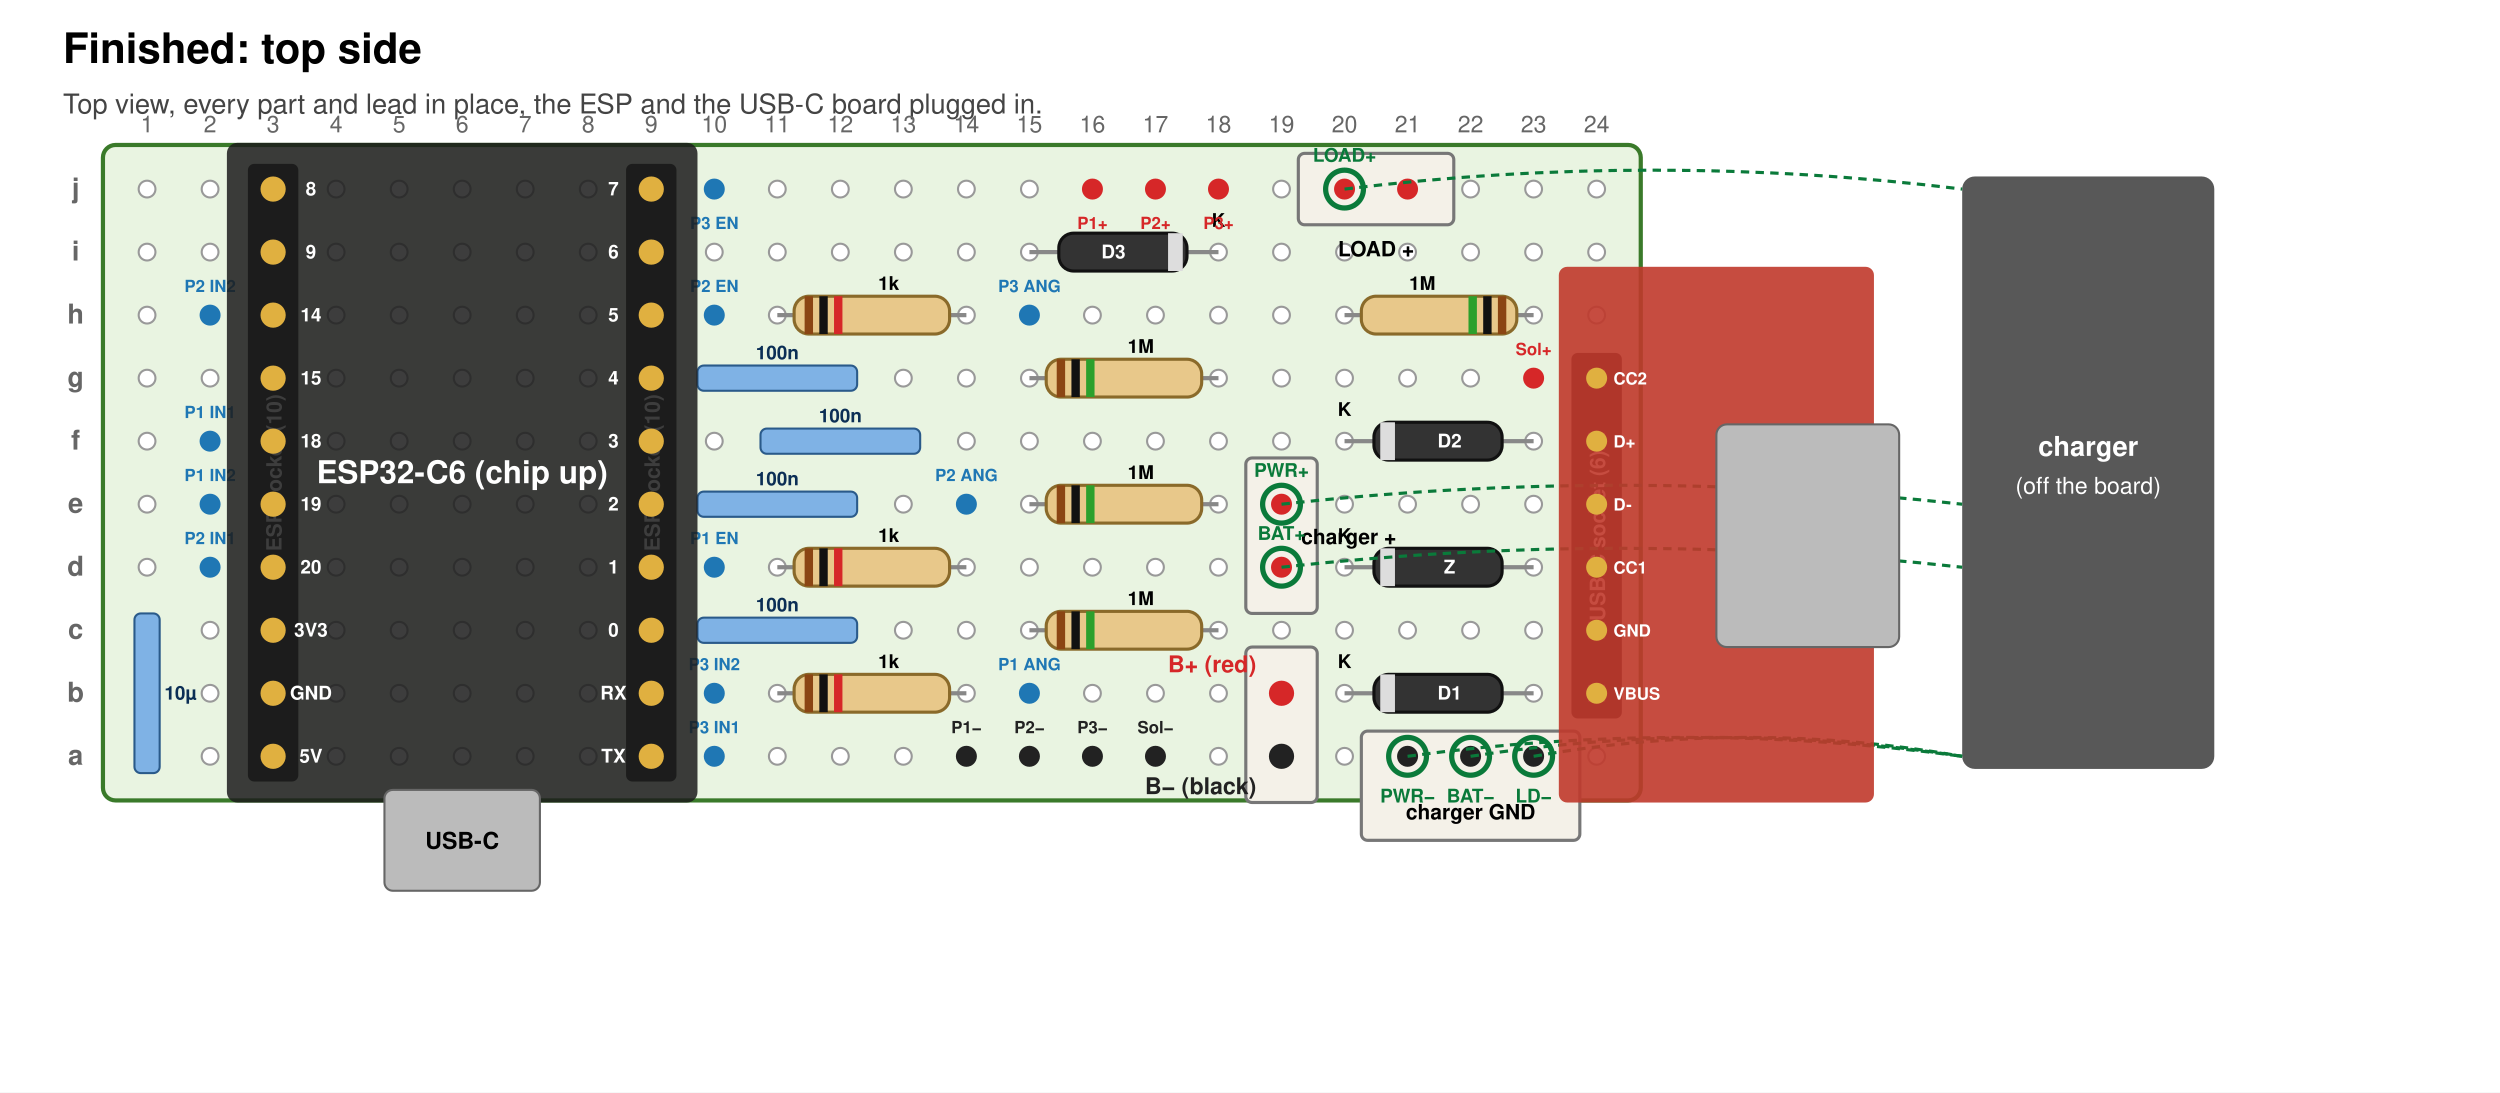
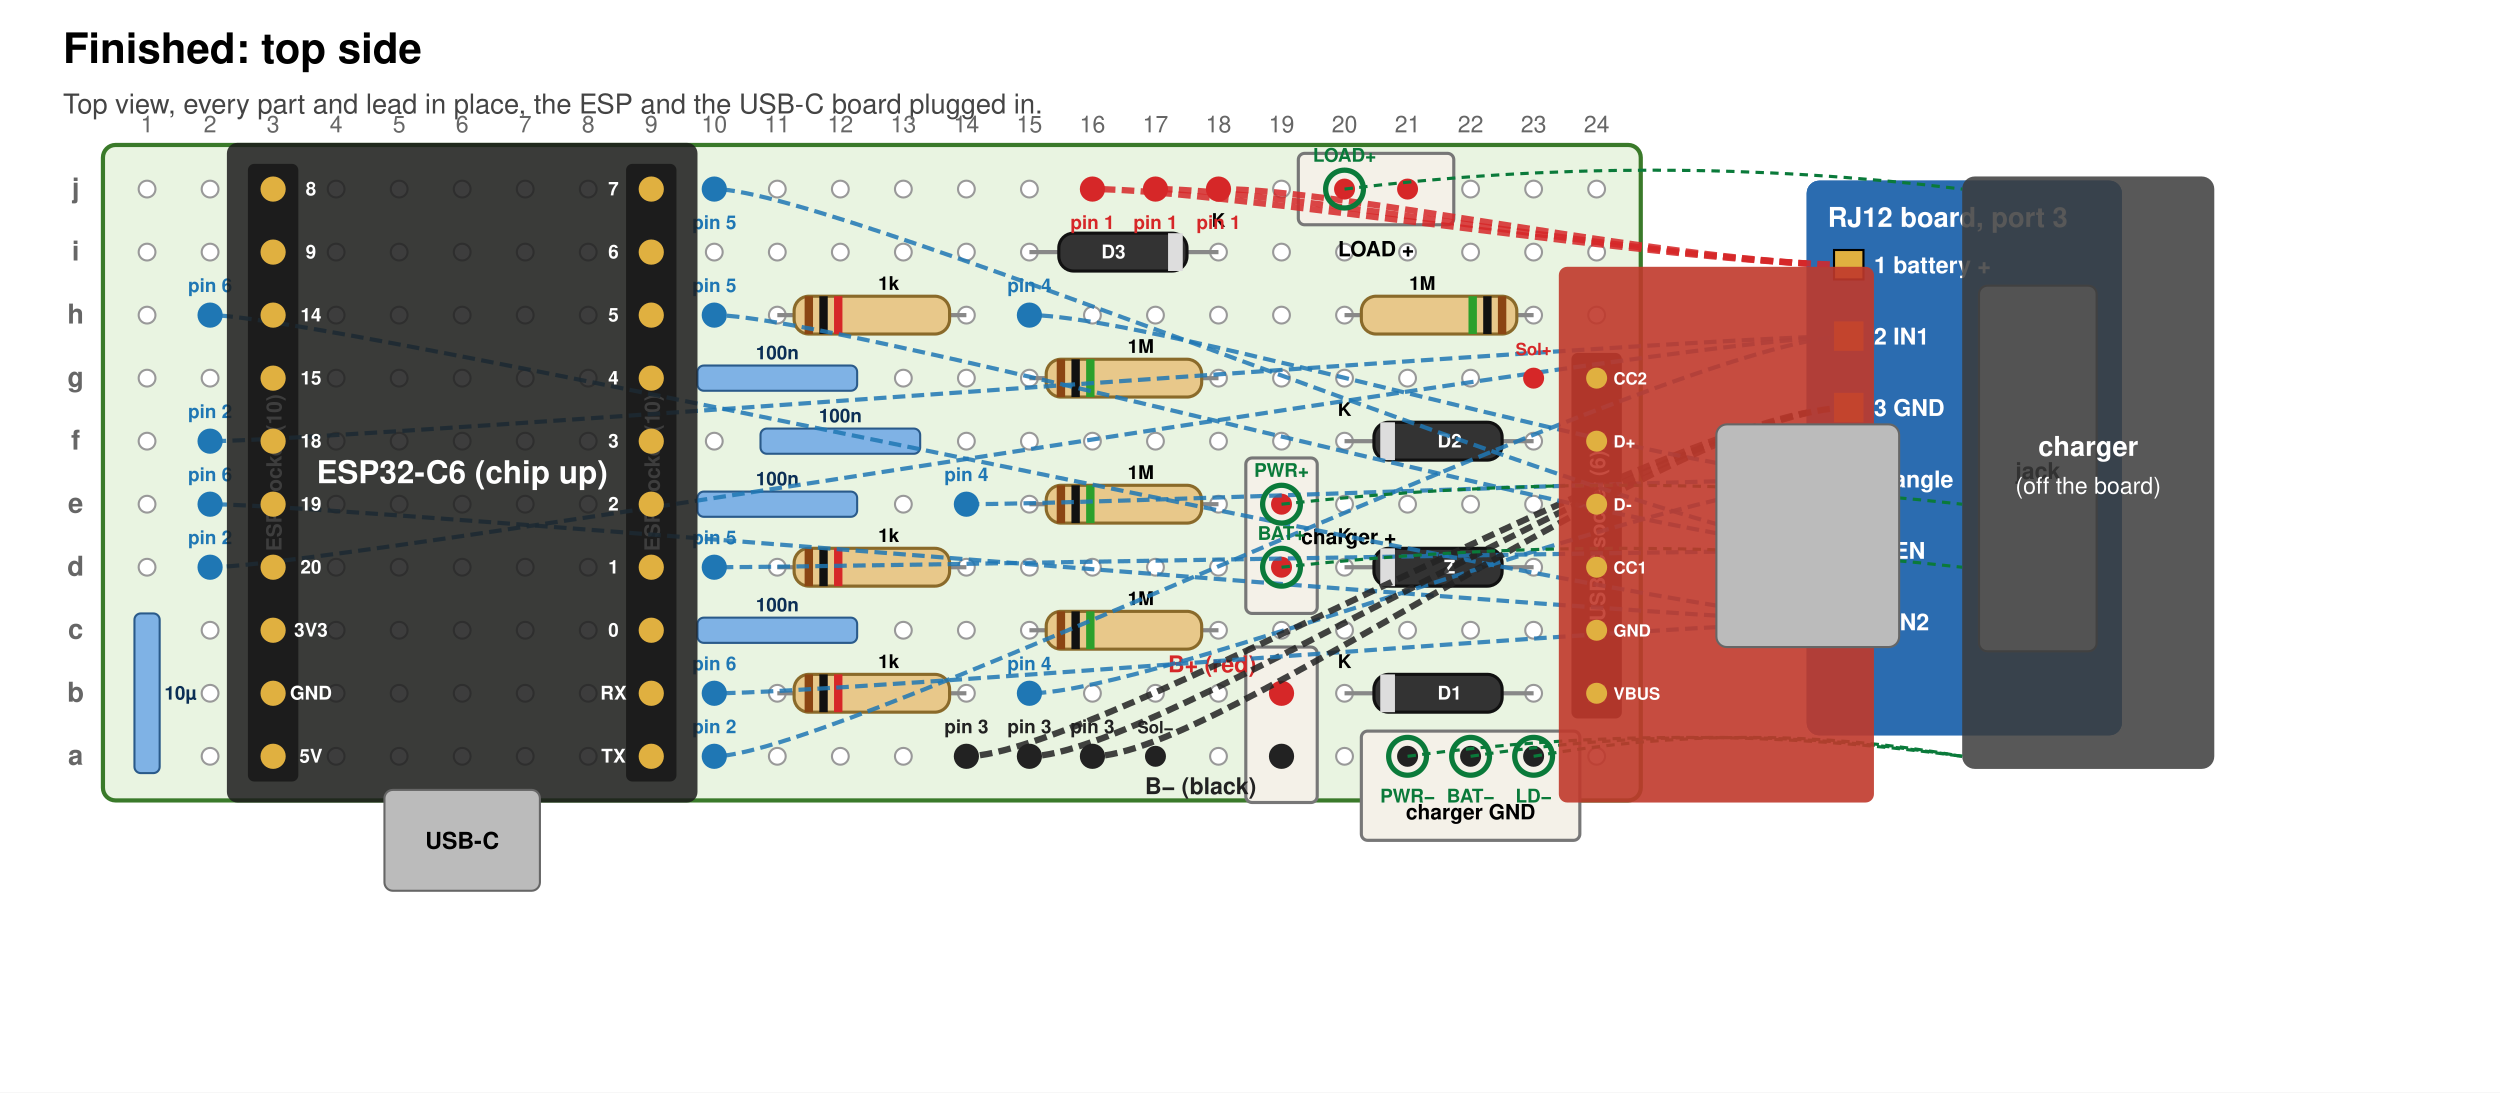
<svg xmlns="http://www.w3.org/2000/svg" width="1190" height="520" font-family="Helvetica,Arial">
  <defs>
    <filter id="mute">
      <feColorMatrix type="saturate" values="0" />
    </filter>
  </defs>
  <rect width="100%" height="100%" fill="#ffffff" />
  <text x="30" y="30" font-size="20" font-weight="bold">Finished: top side</text>
  <text x="30" y="54" font-size="13" fill="#444">Top view, every part and lead in place, the ESP and the USB-C board plugged in.</text>
  <rect x="49" y="69" width="732" height="312" rx="6" fill="#e9f4e1" stroke="#3a7a2a" stroke-width="2" />
  <text x="70" y="63" font-size="11" fill="#666" text-anchor="middle">1</text>
  <text x="100" y="63" font-size="11" fill="#666" text-anchor="middle">2</text>
  <text x="130" y="63" font-size="11" fill="#666" text-anchor="middle">3</text>
  <text x="160" y="63" font-size="11" fill="#666" text-anchor="middle">4</text>
  <text x="190" y="63" font-size="11" fill="#666" text-anchor="middle">5</text>
  <text x="220" y="63" font-size="11" fill="#666" text-anchor="middle">6</text>
  <text x="250" y="63" font-size="11" fill="#666" text-anchor="middle">7</text>
  <text x="280" y="63" font-size="11" fill="#666" text-anchor="middle">8</text>
  <text x="310" y="63" font-size="11" fill="#666" text-anchor="middle">9</text>
  <text x="340" y="63" font-size="11" fill="#666" text-anchor="middle">10</text>
  <text x="370" y="63" font-size="11" fill="#666" text-anchor="middle">11</text>
  <text x="400" y="63" font-size="11" fill="#666" text-anchor="middle">12</text>
  <text x="430" y="63" font-size="11" fill="#666" text-anchor="middle">13</text>
  <text x="460" y="63" font-size="11" fill="#666" text-anchor="middle">14</text>
  <text x="490" y="63" font-size="11" fill="#666" text-anchor="middle">15</text>
  <text x="520" y="63" font-size="11" fill="#666" text-anchor="middle">16</text>
  <text x="550" y="63" font-size="11" fill="#666" text-anchor="middle">17</text>
  <text x="580" y="63" font-size="11" fill="#666" text-anchor="middle">18</text>
  <text x="610" y="63" font-size="11" fill="#666" text-anchor="middle">19</text>
  <text x="640" y="63" font-size="11" fill="#666" text-anchor="middle">20</text>
  <text x="670" y="63" font-size="11" fill="#666" text-anchor="middle">21</text>
  <text x="700" y="63" font-size="11" fill="#666" text-anchor="middle">22</text>
  <text x="730" y="63" font-size="11" fill="#666" text-anchor="middle">23</text>
  <text x="760" y="63" font-size="11" fill="#666" text-anchor="middle">24</text>
  <text x="36" y="364" font-size="13" font-weight="bold" fill="#666" text-anchor="middle">a</text>
  <text x="36" y="334" font-size="13" font-weight="bold" fill="#666" text-anchor="middle">b</text>
  <text x="36" y="304" font-size="13" font-weight="bold" fill="#666" text-anchor="middle">c</text>
  <text x="36" y="274" font-size="13" font-weight="bold" fill="#666" text-anchor="middle">d</text>
  <text x="36" y="244" font-size="13" font-weight="bold" fill="#666" text-anchor="middle">e</text>
  <text x="36" y="214" font-size="13" font-weight="bold" fill="#666" text-anchor="middle">f</text>
  <text x="36" y="184" font-size="13" font-weight="bold" fill="#666" text-anchor="middle">g</text>
  <text x="36" y="154" font-size="13" font-weight="bold" fill="#666" text-anchor="middle">h</text>
  <text x="36" y="124" font-size="13" font-weight="bold" fill="#666" text-anchor="middle">i</text>
  <text x="36" y="94" font-size="13" font-weight="bold" fill="#666" text-anchor="middle">j</text>
  <circle cx="70" cy="360" r="4" fill="#fff" stroke="#999" />
  <circle cx="70" cy="330" r="4" fill="#fff" stroke="#999" />
  <circle cx="70" cy="300" r="4" fill="#fff" stroke="#999" />
  <circle cx="70" cy="270" r="4" fill="#fff" stroke="#999" />
  <circle cx="70" cy="240" r="4" fill="#fff" stroke="#999" />
  <circle cx="70" cy="210" r="4" fill="#fff" stroke="#999" />
  <circle cx="70" cy="180" r="4" fill="#fff" stroke="#999" />
  <circle cx="70" cy="150" r="4" fill="#fff" stroke="#999" />
  <circle cx="70" cy="120" r="4" fill="#fff" stroke="#999" />
  <circle cx="70" cy="90" r="4" fill="#fff" stroke="#999" />
  <circle cx="100" cy="360" r="4" fill="#fff" stroke="#999" />
  <circle cx="100" cy="330" r="4" fill="#fff" stroke="#999" />
  <circle cx="100" cy="300" r="4" fill="#fff" stroke="#999" />
  <circle cx="100" cy="270" r="4" fill="#fff" stroke="#999" />
  <circle cx="100" cy="240" r="4" fill="#fff" stroke="#999" />
  <circle cx="100" cy="210" r="4" fill="#fff" stroke="#999" />
  <circle cx="100" cy="180" r="4" fill="#fff" stroke="#999" />
  <circle cx="100" cy="150" r="4" fill="#fff" stroke="#999" />
  <circle cx="100" cy="120" r="4" fill="#fff" stroke="#999" />
  <circle cx="100" cy="90" r="4" fill="#fff" stroke="#999" />
  <circle cx="130" cy="360" r="4" fill="#fff" stroke="#999" />
  <circle cx="130" cy="330" r="4" fill="#fff" stroke="#999" />
  <circle cx="130" cy="300" r="4" fill="#fff" stroke="#999" />
  <circle cx="130" cy="270" r="4" fill="#fff" stroke="#999" />
  <circle cx="130" cy="240" r="4" fill="#fff" stroke="#999" />
  <circle cx="130" cy="210" r="4" fill="#fff" stroke="#999" />
  <circle cx="130" cy="180" r="4" fill="#fff" stroke="#999" />
  <circle cx="130" cy="150" r="4" fill="#fff" stroke="#999" />
  <circle cx="130" cy="120" r="4" fill="#fff" stroke="#999" />
  <circle cx="130" cy="90" r="4" fill="#fff" stroke="#999" />
  <circle cx="160" cy="360" r="4" fill="#fff" stroke="#999" />
  <circle cx="160" cy="330" r="4" fill="#fff" stroke="#999" />
  <circle cx="160" cy="300" r="4" fill="#fff" stroke="#999" />
  <circle cx="160" cy="270" r="4" fill="#fff" stroke="#999" />
  <circle cx="160" cy="240" r="4" fill="#fff" stroke="#999" />
  <circle cx="160" cy="210" r="4" fill="#fff" stroke="#999" />
  <circle cx="160" cy="180" r="4" fill="#fff" stroke="#999" />
  <circle cx="160" cy="150" r="4" fill="#fff" stroke="#999" />
  <circle cx="160" cy="120" r="4" fill="#fff" stroke="#999" />
  <circle cx="160" cy="90" r="4" fill="#fff" stroke="#999" />
  <circle cx="190" cy="360" r="4" fill="#fff" stroke="#999" />
  <circle cx="190" cy="330" r="4" fill="#fff" stroke="#999" />
  <circle cx="190" cy="300" r="4" fill="#fff" stroke="#999" />
  <circle cx="190" cy="270" r="4" fill="#fff" stroke="#999" />
  <circle cx="190" cy="240" r="4" fill="#fff" stroke="#999" />
  <circle cx="190" cy="210" r="4" fill="#fff" stroke="#999" />
  <circle cx="190" cy="180" r="4" fill="#fff" stroke="#999" />
  <circle cx="190" cy="150" r="4" fill="#fff" stroke="#999" />
  <circle cx="190" cy="120" r="4" fill="#fff" stroke="#999" />
  <circle cx="190" cy="90" r="4" fill="#fff" stroke="#999" />
  <circle cx="220" cy="360" r="4" fill="#fff" stroke="#999" />
  <circle cx="220" cy="330" r="4" fill="#fff" stroke="#999" />
  <circle cx="220" cy="300" r="4" fill="#fff" stroke="#999" />
  <circle cx="220" cy="270" r="4" fill="#fff" stroke="#999" />
  <circle cx="220" cy="240" r="4" fill="#fff" stroke="#999" />
  <circle cx="220" cy="210" r="4" fill="#fff" stroke="#999" />
  <circle cx="220" cy="180" r="4" fill="#fff" stroke="#999" />
  <circle cx="220" cy="150" r="4" fill="#fff" stroke="#999" />
  <circle cx="220" cy="120" r="4" fill="#fff" stroke="#999" />
  <circle cx="220" cy="90" r="4" fill="#fff" stroke="#999" />
  <circle cx="250" cy="360" r="4" fill="#fff" stroke="#999" />
  <circle cx="250" cy="330" r="4" fill="#fff" stroke="#999" />
  <circle cx="250" cy="300" r="4" fill="#fff" stroke="#999" />
  <circle cx="250" cy="270" r="4" fill="#fff" stroke="#999" />
  <circle cx="250" cy="240" r="4" fill="#fff" stroke="#999" />
  <circle cx="250" cy="210" r="4" fill="#fff" stroke="#999" />
  <circle cx="250" cy="180" r="4" fill="#fff" stroke="#999" />
  <circle cx="250" cy="150" r="4" fill="#fff" stroke="#999" />
  <circle cx="250" cy="120" r="4" fill="#fff" stroke="#999" />
  <circle cx="250" cy="90" r="4" fill="#fff" stroke="#999" />
  <circle cx="280" cy="360" r="4" fill="#fff" stroke="#999" />
  <circle cx="280" cy="330" r="4" fill="#fff" stroke="#999" />
  <circle cx="280" cy="300" r="4" fill="#fff" stroke="#999" />
  <circle cx="280" cy="270" r="4" fill="#fff" stroke="#999" />
  <circle cx="280" cy="240" r="4" fill="#fff" stroke="#999" />
  <circle cx="280" cy="210" r="4" fill="#fff" stroke="#999" />
  <circle cx="280" cy="180" r="4" fill="#fff" stroke="#999" />
  <circle cx="280" cy="150" r="4" fill="#fff" stroke="#999" />
  <circle cx="280" cy="120" r="4" fill="#fff" stroke="#999" />
  <circle cx="280" cy="90" r="4" fill="#fff" stroke="#999" />
  <circle cx="310" cy="360" r="4" fill="#fff" stroke="#999" />
  <circle cx="310" cy="330" r="4" fill="#fff" stroke="#999" />
  <circle cx="310" cy="300" r="4" fill="#fff" stroke="#999" />
  <circle cx="310" cy="270" r="4" fill="#fff" stroke="#999" />
  <circle cx="310" cy="240" r="4" fill="#fff" stroke="#999" />
  <circle cx="310" cy="210" r="4" fill="#fff" stroke="#999" />
  <circle cx="310" cy="180" r="4" fill="#fff" stroke="#999" />
  <circle cx="310" cy="150" r="4" fill="#fff" stroke="#999" />
  <circle cx="310" cy="120" r="4" fill="#fff" stroke="#999" />
  <circle cx="310" cy="90" r="4" fill="#fff" stroke="#999" />
  <circle cx="340" cy="360" r="4" fill="#fff" stroke="#999" />
  <circle cx="340" cy="330" r="4" fill="#fff" stroke="#999" />
  <circle cx="340" cy="300" r="4" fill="#fff" stroke="#999" />
  <circle cx="340" cy="270" r="4" fill="#fff" stroke="#999" />
  <circle cx="340" cy="240" r="4" fill="#fff" stroke="#999" />
  <circle cx="340" cy="210" r="4" fill="#fff" stroke="#999" />
  <circle cx="340" cy="180" r="4" fill="#fff" stroke="#999" />
  <circle cx="340" cy="150" r="4" fill="#fff" stroke="#999" />
  <circle cx="340" cy="120" r="4" fill="#fff" stroke="#999" />
  <circle cx="340" cy="90" r="4" fill="#fff" stroke="#999" />
  <circle cx="370" cy="360" r="4" fill="#fff" stroke="#999" />
  <circle cx="370" cy="330" r="4" fill="#fff" stroke="#999" />
  <circle cx="370" cy="300" r="4" fill="#fff" stroke="#999" />
  <circle cx="370" cy="270" r="4" fill="#fff" stroke="#999" />
  <circle cx="370" cy="240" r="4" fill="#fff" stroke="#999" />
  <circle cx="370" cy="210" r="4" fill="#fff" stroke="#999" />
  <circle cx="370" cy="180" r="4" fill="#fff" stroke="#999" />
  <circle cx="370" cy="150" r="4" fill="#fff" stroke="#999" />
  <circle cx="370" cy="120" r="4" fill="#fff" stroke="#999" />
  <circle cx="370" cy="90" r="4" fill="#fff" stroke="#999" />
  <circle cx="400" cy="360" r="4" fill="#fff" stroke="#999" />
  <circle cx="400" cy="330" r="4" fill="#fff" stroke="#999" />
  <circle cx="400" cy="300" r="4" fill="#fff" stroke="#999" />
  <circle cx="400" cy="270" r="4" fill="#fff" stroke="#999" />
  <circle cx="400" cy="240" r="4" fill="#fff" stroke="#999" />
  <circle cx="400" cy="210" r="4" fill="#fff" stroke="#999" />
  <circle cx="400" cy="180" r="4" fill="#fff" stroke="#999" />
  <circle cx="400" cy="150" r="4" fill="#fff" stroke="#999" />
  <circle cx="400" cy="120" r="4" fill="#fff" stroke="#999" />
  <circle cx="400" cy="90" r="4" fill="#fff" stroke="#999" />
  <circle cx="430" cy="360" r="4" fill="#fff" stroke="#999" />
  <circle cx="430" cy="330" r="4" fill="#fff" stroke="#999" />
  <circle cx="430" cy="300" r="4" fill="#fff" stroke="#999" />
  <circle cx="430" cy="270" r="4" fill="#fff" stroke="#999" />
  <circle cx="430" cy="240" r="4" fill="#fff" stroke="#999" />
  <circle cx="430" cy="210" r="4" fill="#fff" stroke="#999" />
  <circle cx="430" cy="180" r="4" fill="#fff" stroke="#999" />
  <circle cx="430" cy="150" r="4" fill="#fff" stroke="#999" />
  <circle cx="430" cy="120" r="4" fill="#fff" stroke="#999" />
  <circle cx="430" cy="90" r="4" fill="#fff" stroke="#999" />
  <circle cx="460" cy="360" r="4" fill="#fff" stroke="#999" />
  <circle cx="460" cy="330" r="4" fill="#fff" stroke="#999" />
  <circle cx="460" cy="300" r="4" fill="#fff" stroke="#999" />
  <circle cx="460" cy="270" r="4" fill="#fff" stroke="#999" />
  <circle cx="460" cy="240" r="4" fill="#fff" stroke="#999" />
  <circle cx="460" cy="210" r="4" fill="#fff" stroke="#999" />
  <circle cx="460" cy="180" r="4" fill="#fff" stroke="#999" />
  <circle cx="460" cy="150" r="4" fill="#fff" stroke="#999" />
  <circle cx="460" cy="120" r="4" fill="#fff" stroke="#999" />
  <circle cx="460" cy="90" r="4" fill="#fff" stroke="#999" />
  <circle cx="490" cy="360" r="4" fill="#fff" stroke="#999" />
  <circle cx="490" cy="330" r="4" fill="#fff" stroke="#999" />
  <circle cx="490" cy="300" r="4" fill="#fff" stroke="#999" />
  <circle cx="490" cy="270" r="4" fill="#fff" stroke="#999" />
  <circle cx="490" cy="240" r="4" fill="#fff" stroke="#999" />
  <circle cx="490" cy="210" r="4" fill="#fff" stroke="#999" />
  <circle cx="490" cy="180" r="4" fill="#fff" stroke="#999" />
  <circle cx="490" cy="150" r="4" fill="#fff" stroke="#999" />
  <circle cx="490" cy="120" r="4" fill="#fff" stroke="#999" />
  <circle cx="490" cy="90" r="4" fill="#fff" stroke="#999" />
  <circle cx="520" cy="360" r="4" fill="#fff" stroke="#999" />
  <circle cx="520" cy="330" r="4" fill="#fff" stroke="#999" />
  <circle cx="520" cy="300" r="4" fill="#fff" stroke="#999" />
  <circle cx="520" cy="270" r="4" fill="#fff" stroke="#999" />
  <circle cx="520" cy="240" r="4" fill="#fff" stroke="#999" />
  <circle cx="520" cy="210" r="4" fill="#fff" stroke="#999" />
  <circle cx="520" cy="180" r="4" fill="#fff" stroke="#999" />
  <circle cx="520" cy="150" r="4" fill="#fff" stroke="#999" />
  <circle cx="520" cy="120" r="4" fill="#fff" stroke="#999" />
  <circle cx="520" cy="90" r="4" fill="#fff" stroke="#999" />
  <circle cx="550" cy="360" r="4" fill="#fff" stroke="#999" />
  <circle cx="550" cy="330" r="4" fill="#fff" stroke="#999" />
  <circle cx="550" cy="300" r="4" fill="#fff" stroke="#999" />
  <circle cx="550" cy="270" r="4" fill="#fff" stroke="#999" />
  <circle cx="550" cy="240" r="4" fill="#fff" stroke="#999" />
  <circle cx="550" cy="210" r="4" fill="#fff" stroke="#999" />
  <circle cx="550" cy="180" r="4" fill="#fff" stroke="#999" />
  <circle cx="550" cy="150" r="4" fill="#fff" stroke="#999" />
  <circle cx="550" cy="120" r="4" fill="#fff" stroke="#999" />
  <circle cx="550" cy="90" r="4" fill="#fff" stroke="#999" />
  <circle cx="580" cy="360" r="4" fill="#fff" stroke="#999" />
  <circle cx="580" cy="330" r="4" fill="#fff" stroke="#999" />
  <circle cx="580" cy="300" r="4" fill="#fff" stroke="#999" />
  <circle cx="580" cy="270" r="4" fill="#fff" stroke="#999" />
  <circle cx="580" cy="240" r="4" fill="#fff" stroke="#999" />
  <circle cx="580" cy="210" r="4" fill="#fff" stroke="#999" />
  <circle cx="580" cy="180" r="4" fill="#fff" stroke="#999" />
  <circle cx="580" cy="150" r="4" fill="#fff" stroke="#999" />
  <circle cx="580" cy="120" r="4" fill="#fff" stroke="#999" />
  <circle cx="580" cy="90" r="4" fill="#fff" stroke="#999" />
  <circle cx="610" cy="360" r="4" fill="#fff" stroke="#999" />
  <circle cx="610" cy="330" r="4" fill="#fff" stroke="#999" />
  <circle cx="610" cy="300" r="4" fill="#fff" stroke="#999" />
  <circle cx="610" cy="270" r="4" fill="#fff" stroke="#999" />
  <circle cx="610" cy="240" r="4" fill="#fff" stroke="#999" />
  <circle cx="610" cy="210" r="4" fill="#fff" stroke="#999" />
  <circle cx="610" cy="180" r="4" fill="#fff" stroke="#999" />
  <circle cx="610" cy="150" r="4" fill="#fff" stroke="#999" />
  <circle cx="610" cy="120" r="4" fill="#fff" stroke="#999" />
  <circle cx="610" cy="90" r="4" fill="#fff" stroke="#999" />
  <circle cx="640" cy="360" r="4" fill="#fff" stroke="#999" />
  <circle cx="640" cy="330" r="4" fill="#fff" stroke="#999" />
  <circle cx="640" cy="300" r="4" fill="#fff" stroke="#999" />
  <circle cx="640" cy="270" r="4" fill="#fff" stroke="#999" />
  <circle cx="640" cy="240" r="4" fill="#fff" stroke="#999" />
  <circle cx="640" cy="210" r="4" fill="#fff" stroke="#999" />
  <circle cx="640" cy="180" r="4" fill="#fff" stroke="#999" />
  <circle cx="640" cy="150" r="4" fill="#fff" stroke="#999" />
  <circle cx="640" cy="120" r="4" fill="#fff" stroke="#999" />
  <circle cx="640" cy="90" r="4" fill="#fff" stroke="#999" />
  <circle cx="670" cy="360" r="4" fill="#fff" stroke="#999" />
  <circle cx="670" cy="330" r="4" fill="#fff" stroke="#999" />
  <circle cx="670" cy="300" r="4" fill="#fff" stroke="#999" />
  <circle cx="670" cy="270" r="4" fill="#fff" stroke="#999" />
  <circle cx="670" cy="240" r="4" fill="#fff" stroke="#999" />
  <circle cx="670" cy="210" r="4" fill="#fff" stroke="#999" />
  <circle cx="670" cy="180" r="4" fill="#fff" stroke="#999" />
  <circle cx="670" cy="150" r="4" fill="#fff" stroke="#999" />
  <circle cx="670" cy="120" r="4" fill="#fff" stroke="#999" />
  <circle cx="670" cy="90" r="4" fill="#fff" stroke="#999" />
  <circle cx="700" cy="360" r="4" fill="#fff" stroke="#999" />
  <circle cx="700" cy="330" r="4" fill="#fff" stroke="#999" />
  <circle cx="700" cy="300" r="4" fill="#fff" stroke="#999" />
  <circle cx="700" cy="270" r="4" fill="#fff" stroke="#999" />
  <circle cx="700" cy="240" r="4" fill="#fff" stroke="#999" />
  <circle cx="700" cy="210" r="4" fill="#fff" stroke="#999" />
  <circle cx="700" cy="180" r="4" fill="#fff" stroke="#999" />
  <circle cx="700" cy="150" r="4" fill="#fff" stroke="#999" />
  <circle cx="700" cy="120" r="4" fill="#fff" stroke="#999" />
  <circle cx="700" cy="90" r="4" fill="#fff" stroke="#999" />
  <circle cx="730" cy="360" r="4" fill="#fff" stroke="#999" />
  <circle cx="730" cy="330" r="4" fill="#fff" stroke="#999" />
  <circle cx="730" cy="300" r="4" fill="#fff" stroke="#999" />
  <circle cx="730" cy="270" r="4" fill="#fff" stroke="#999" />
  <circle cx="730" cy="240" r="4" fill="#fff" stroke="#999" />
  <circle cx="730" cy="210" r="4" fill="#fff" stroke="#999" />
  <circle cx="730" cy="180" r="4" fill="#fff" stroke="#999" />
  <circle cx="730" cy="150" r="4" fill="#fff" stroke="#999" />
  <circle cx="730" cy="120" r="4" fill="#fff" stroke="#999" />
  <circle cx="730" cy="90" r="4" fill="#fff" stroke="#999" />
  <circle cx="760" cy="360" r="4" fill="#fff" stroke="#999" />
  <circle cx="760" cy="330" r="4" fill="#fff" stroke="#999" />
  <circle cx="760" cy="300" r="4" fill="#fff" stroke="#999" />
  <circle cx="760" cy="270" r="4" fill="#fff" stroke="#999" />
  <circle cx="760" cy="240" r="4" fill="#fff" stroke="#999" />
  <circle cx="760" cy="210" r="4" fill="#fff" stroke="#999" />
  <circle cx="760" cy="180" r="4" fill="#fff" stroke="#999" />
  <circle cx="760" cy="150" r="4" fill="#fff" stroke="#999" />
  <circle cx="760" cy="120" r="4" fill="#fff" stroke="#999" />
  <circle cx="760" cy="90" r="4" fill="#fff" stroke="#999" />
  <line x1="730" y1="150" x2="640" y2="150" stroke="#888" stroke-width="2" />
  <rect x="648" y="141" width="74" height="18" rx="7" fill="#e8c88a" stroke="#8a6a2a" stroke-width="1.5" />
  <rect x="713" y="141" width="4" height="18" fill="#8b4513" />
  <rect x="706" y="141" width="4" height="18" fill="#111" />
  <rect x="699" y="141" width="4" height="18" fill="#2ca02c" />
  <text x="677" y="138" font-size="9" text-anchor="middle" font-weight="bold">1M</text>
  <line x1="490" y1="180" x2="580" y2="180" stroke="#888" stroke-width="2" />
  <rect x="498" y="171" width="74" height="18" rx="7" fill="#e8c88a" stroke="#8a6a2a" stroke-width="1.5" />
  <rect x="503" y="171" width="4" height="18" fill="#8b4513" />
  <rect x="510" y="171" width="4" height="18" fill="#111" />
  <rect x="517" y="171" width="4" height="18" fill="#2ca02c" />
  <text x="543" y="168" font-size="9" text-anchor="middle" font-weight="bold">1M</text>
  <line x1="490" y1="240" x2="580" y2="240" stroke="#888" stroke-width="2" />
  <rect x="498" y="231" width="74" height="18" rx="7" fill="#e8c88a" stroke="#8a6a2a" stroke-width="1.5" />
  <rect x="503" y="231" width="4" height="18" fill="#8b4513" />
  <rect x="510" y="231" width="4" height="18" fill="#111" />
  <rect x="517" y="231" width="4" height="18" fill="#2ca02c" />
  <text x="543" y="228" font-size="9" text-anchor="middle" font-weight="bold">1M</text>
  <line x1="490" y1="300" x2="580" y2="300" stroke="#888" stroke-width="2" />
  <rect x="498" y="291" width="74" height="18" rx="7" fill="#e8c88a" stroke="#8a6a2a" stroke-width="1.5" />
  <rect x="503" y="291" width="4" height="18" fill="#8b4513" />
  <rect x="510" y="291" width="4" height="18" fill="#111" />
  <rect x="517" y="291" width="4" height="18" fill="#2ca02c" />
  <text x="543" y="288" font-size="9" text-anchor="middle" font-weight="bold">1M</text>
  <line x1="370" y1="330" x2="460" y2="330" stroke="#888" stroke-width="2" />
  <rect x="378" y="321" width="74" height="18" rx="7" fill="#e8c88a" stroke="#8a6a2a" stroke-width="1.5" />
  <rect x="383" y="321" width="4" height="18" fill="#8b4513" />
  <rect x="390" y="321" width="4" height="18" fill="#111" />
  <rect x="397" y="321" width="4" height="18" fill="#d62728" />
  <text x="423" y="318" font-size="9" text-anchor="middle" font-weight="bold">1k</text>
  <line x1="370" y1="270" x2="460" y2="270" stroke="#888" stroke-width="2" />
  <rect x="378" y="261" width="74" height="18" rx="7" fill="#e8c88a" stroke="#8a6a2a" stroke-width="1.5" />
  <rect x="383" y="261" width="4" height="18" fill="#8b4513" />
  <rect x="390" y="261" width="4" height="18" fill="#111" />
  <rect x="397" y="261" width="4" height="18" fill="#d62728" />
  <text x="423" y="258" font-size="9" text-anchor="middle" font-weight="bold">1k</text>
  <line x1="370" y1="150" x2="460" y2="150" stroke="#888" stroke-width="2" />
  <rect x="378" y="141" width="74" height="18" rx="7" fill="#e8c88a" stroke="#8a6a2a" stroke-width="1.5" />
  <rect x="383" y="141" width="4" height="18" fill="#8b4513" />
  <rect x="390" y="141" width="4" height="18" fill="#111" />
  <rect x="397" y="141" width="4" height="18" fill="#d62728" />
  <text x="423" y="138" font-size="9" text-anchor="middle" font-weight="bold">1k</text>
  <line x1="490" y1="120" x2="580" y2="120" stroke="#888" stroke-width="2" />
  <rect x="504" y="111" width="61" height="18" rx="7" fill="#333" stroke="#111" stroke-width="1.5" />
  <rect x="556" y="111" width="7" height="18" fill="#ddd" />
  <text x="530" y="123" font-size="9" fill="#fff" text-anchor="middle" font-weight="bold">D3</text>
  <text x="580" y="108" font-size="9" fill="#000" text-anchor="middle" font-weight="bold">K</text>
  <line x1="730" y1="330" x2="640" y2="330" stroke="#888" stroke-width="2" />
  <rect x="654" y="321" width="61" height="18" rx="7" fill="#333" stroke="#111" stroke-width="1.5" />
  <rect x="657" y="321" width="7" height="18" fill="#ddd" />
  <text x="690" y="333" font-size="9" fill="#fff" text-anchor="middle" font-weight="bold">D1</text>
  <text x="640" y="318" font-size="9" fill="#000" text-anchor="middle" font-weight="bold">K</text>
  <line x1="730" y1="210" x2="640" y2="210" stroke="#888" stroke-width="2" />
  <rect x="654" y="201" width="61" height="18" rx="7" fill="#333" stroke="#111" stroke-width="1.5" />
  <rect x="657" y="201" width="7" height="18" fill="#ddd" />
  <text x="690" y="213" font-size="9" fill="#fff" text-anchor="middle" font-weight="bold">D2</text>
  <text x="640" y="198" font-size="9" fill="#000" text-anchor="middle" font-weight="bold">K</text>
  <line x1="730" y1="270" x2="640" y2="270" stroke="#888" stroke-width="2" />
  <rect x="654" y="261" width="61" height="18" rx="7" fill="#333" stroke="#111" stroke-width="1.5" />
  <rect x="657" y="261" width="7" height="18" fill="#ddd" />
  <text x="690" y="273" font-size="9" fill="#fff" text-anchor="middle" font-weight="bold">Z</text>
  <text x="640" y="258" font-size="9" fill="#000" text-anchor="middle" font-weight="bold">K</text>
  <rect x="64" y="292" width="12" height="76" rx="3" fill="#7fb2e5" stroke="#2a5a8a" />
  <text x="86" y="333" font-size="9" text-anchor="middle" fill="#0b2e55" font-weight="bold">10µ</text>
  <rect x="362" y="204" width="76" height="12" rx="3" fill="#7fb2e5" stroke="#2a5a8a" />
  <text x="400" y="201" font-size="9" text-anchor="middle" fill="#0b2e55" font-weight="bold">100n</text>
  <rect x="332" y="294" width="76" height="12" rx="3" fill="#7fb2e5" stroke="#2a5a8a" />
  <text x="370" y="291" font-size="9" text-anchor="middle" fill="#0b2e55" font-weight="bold">100n</text>
  <rect x="332" y="234" width="76" height="12" rx="3" fill="#7fb2e5" stroke="#2a5a8a" />
  <text x="370" y="231" font-size="9" text-anchor="middle" fill="#0b2e55" font-weight="bold">100n</text>
  <rect x="332" y="174" width="76" height="12" rx="3" fill="#7fb2e5" stroke="#2a5a8a" />
  <text x="370" y="171" font-size="9" text-anchor="middle" fill="#0b2e55" font-weight="bold">100n</text>
  <rect x="118" y="78" width="24" height="294" rx="3" fill="#222" />
  <rect x="126" y="356" width="8" height="8" fill="#888" />
  <rect x="126" y="326" width="8" height="8" fill="#888" />
  <rect x="126" y="296" width="8" height="8" fill="#888" />
  <rect x="126" y="266" width="8" height="8" fill="#888" />
  <rect x="126" y="236" width="8" height="8" fill="#888" />
  <rect x="126" y="206" width="8" height="8" fill="#888" />
  <rect x="126" y="176" width="8" height="8" fill="#888" />
  <rect x="126" y="146" width="8" height="8" fill="#888" />
  <rect x="126" y="116" width="8" height="8" fill="#888" />
  <rect x="126" y="86" width="8" height="8" fill="#888" />
  <text x="130" y="229" font-size="10" fill="#fff" text-anchor="middle" font-weight="bold" transform="rotate(-90 130 225)">ESP socket (10)</text>
  <rect x="298" y="78" width="24" height="294" rx="3" fill="#222" />
  <rect x="306" y="356" width="8" height="8" fill="#888" />
  <rect x="306" y="326" width="8" height="8" fill="#888" />
  <rect x="306" y="296" width="8" height="8" fill="#888" />
  <rect x="306" y="266" width="8" height="8" fill="#888" />
  <rect x="306" y="236" width="8" height="8" fill="#888" />
  <rect x="306" y="206" width="8" height="8" fill="#888" />
  <rect x="306" y="176" width="8" height="8" fill="#888" />
  <rect x="306" y="146" width="8" height="8" fill="#888" />
  <rect x="306" y="116" width="8" height="8" fill="#888" />
  <rect x="306" y="86" width="8" height="8" fill="#888" />
  <text x="310" y="229" font-size="10" fill="#fff" text-anchor="middle" font-weight="bold" transform="rotate(-90 310 225)">ESP socket (10)</text>
  <rect x="748" y="168" width="24" height="174" rx="3" fill="#222" />
  <rect x="756" y="326" width="8" height="8" fill="#888" />
  <rect x="756" y="296" width="8" height="8" fill="#888" />
  <rect x="756" y="266" width="8" height="8" fill="#888" />
  <rect x="756" y="236" width="8" height="8" fill="#888" />
  <rect x="756" y="206" width="8" height="8" fill="#888" />
  <rect x="756" y="176" width="8" height="8" fill="#888" />
  <text x="760" y="259" font-size="10" fill="#fff" text-anchor="middle" font-weight="bold" transform="rotate(-90 760 255)">USB-C socket (6)</text>
  <rect x="593" y="308" width="34" height="74" rx="3" fill="#f4f1e8" stroke="#777" stroke-width="1.5" />
  <circle cx="610" cy="360" r="5" fill="#222222" />
  <circle cx="610" cy="330" r="5" fill="#d62728" />
  <rect x="593" y="218" width="34" height="74" rx="3" fill="#f4f1e8" stroke="#777" stroke-width="1.5" />
  <circle cx="610" cy="270" r="5" fill="#d62728" />
  <circle cx="610" cy="240" r="5" fill="#d62728" />
  <text x="642" y="259" font-size="10" text-anchor="middle" font-weight="bold">charger +</text>
  <rect x="618" y="73" width="74" height="34" rx="3" fill="#f4f1e8" stroke="#777" stroke-width="1.5" />
  <circle cx="640" cy="90" r="5" fill="#d62728" />
  <circle cx="670" cy="90" r="5" fill="#d62728" />
  <text x="655" y="122" font-size="10" text-anchor="middle" font-weight="bold">LOAD +</text>
  <rect x="648" y="348" width="104" height="52" rx="3" fill="#f4f1e8" stroke="#777" stroke-width="1.5" />
  <circle cx="670" cy="360" r="5" fill="#222222" />
  <circle cx="700" cy="360" r="5" fill="#222222" />
  <circle cx="730" cy="360" r="5" fill="#222222" />
  <text x="700" y="390" font-size="10" text-anchor="middle" font-weight="bold">charger GND</text>
  <circle cx="610" cy="360" r="6" fill="#222" />
  <text x="598" y="378" font-size="11" fill="#222" text-anchor="end" font-weight="bold">B− (black)</text>
  <circle cx="610" cy="330" r="6" fill="#d62728" />
  <text x="598" y="320" font-size="11" fill="#d62728" text-anchor="end" font-weight="bold">B+ (red)</text>
-   <circle cx="100" cy="210" r="5" fill="#1f77b4" />
-   <text x="100" y="199" font-size="8" fill="#1f77b4" text-anchor="middle" font-weight="bold">P1 IN1</text>
-   <circle cx="100" cy="240" r="5" fill="#1f77b4" />
-   <text x="100" y="229" font-size="8" fill="#1f77b4" text-anchor="middle" font-weight="bold">P1 IN2</text>
-   <circle cx="340" cy="270" r="5" fill="#1f77b4" />
-   <text x="340" y="259" font-size="8" fill="#1f77b4" text-anchor="middle" font-weight="bold">P1 EN</text>
-   <circle cx="490" cy="330" r="5" fill="#1f77b4" />
-   <text x="490" y="319" font-size="8" fill="#1f77b4" text-anchor="middle" font-weight="bold">P1 ANG</text>
-   <circle cx="520" cy="90" r="5" fill="#d62728" />
-   <text x="520" y="109" font-size="8" fill="#d62728" text-anchor="middle" font-weight="bold">P1+</text>
-   <circle cx="460" cy="360" r="5" fill="#222222" />
-   <text x="460" y="349" font-size="8" fill="#222222" text-anchor="middle" font-weight="bold">P1−</text>
-   <circle cx="100" cy="270" r="5" fill="#1f77b4" />
-   <text x="100" y="259" font-size="8" fill="#1f77b4" text-anchor="middle" font-weight="bold">P2 IN1</text>
-   <circle cx="100" cy="150" r="5" fill="#1f77b4" />
-   <text x="100" y="139" font-size="8" fill="#1f77b4" text-anchor="middle" font-weight="bold">P2 IN2</text>
-   <circle cx="340" cy="150" r="5" fill="#1f77b4" />
-   <text x="340" y="139" font-size="8" fill="#1f77b4" text-anchor="middle" font-weight="bold">P2 EN</text>
-   <circle cx="460" cy="240" r="5" fill="#1f77b4" />
-   <text x="460" y="229" font-size="8" fill="#1f77b4" text-anchor="middle" font-weight="bold">P2 ANG</text>
-   <circle cx="550" cy="90" r="5" fill="#d62728" />
-   <text x="550" y="109" font-size="8" fill="#d62728" text-anchor="middle" font-weight="bold">P2+</text>
-   <circle cx="490" cy="360" r="5" fill="#222222" />
-   <text x="490" y="349" font-size="8" fill="#222222" text-anchor="middle" font-weight="bold">P2−</text>
-   <circle cx="340" cy="360" r="5" fill="#1f77b4" />
-   <text x="340" y="349" font-size="8" fill="#1f77b4" text-anchor="middle" font-weight="bold">P3 IN1</text>
-   <circle cx="340" cy="330" r="5" fill="#1f77b4" />
-   <text x="340" y="319" font-size="8" fill="#1f77b4" text-anchor="middle" font-weight="bold">P3 IN2</text>
-   <circle cx="340" cy="90" r="5" fill="#1f77b4" />
-   <text x="340" y="109" font-size="8" fill="#1f77b4" text-anchor="middle" font-weight="bold">P3 EN</text>
-   <circle cx="490" cy="150" r="5" fill="#1f77b4" />
-   <text x="490" y="139" font-size="8" fill="#1f77b4" text-anchor="middle" font-weight="bold">P3 ANG</text>
-   <circle cx="580" cy="90" r="5" fill="#d62728" />
-   <text x="580" y="109" font-size="8" fill="#d62728" text-anchor="middle" font-weight="bold">P3+</text>
-   <circle cx="520" cy="360" r="5" fill="#222222" />
-   <text x="520" y="349" font-size="8" fill="#222222" text-anchor="middle" font-weight="bold">P3−</text>
+   <rect x="860" y="86" width="150" height="264" rx="6" fill="#2b6cb0" opacity="0.9" />
+   <text x="870" y="108" font-size="13" fill="#fff" font-weight="bold">RJ12 board, port 1</text>
+   <rect x="942" y="136" width="56" height="174" rx="4" fill="#ddd" stroke="#666" />
+   <text x="970" y="228" font-size="11" text-anchor="middle" font-weight="bold">jack</text>
+   <path d="M880 160 C800 160 160 210 100 210" fill="none" stroke="#1f77b4" stroke-width="2" stroke-dasharray="6,3" opacity="0.85" />
+   <rect x="873" y="153" width="14" height="14" fill="#e0b040" />
+   <text x="892" y="164" font-size="11" fill="#fff" font-weight="bold">2 IN1</text>
+   <circle cx="100" cy="210" r="6" fill="#1f77b4" />
+   <text x="100" y="199" font-size="9" fill="#1f77b4" text-anchor="middle" font-weight="bold">pin 2</text>
+   <path d="M880 296 C800 296 160 240 100 240" fill="none" stroke="#1f77b4" stroke-width="2" stroke-dasharray="6,3" opacity="0.85" />
+   <rect x="873" y="289" width="14" height="14" fill="#e0b040" />
+   <text x="892" y="300" font-size="11" fill="#fff" font-weight="bold">6 IN2</text>
+   <circle cx="100" cy="240" r="6" fill="#1f77b4" />
+   <text x="100" y="229" font-size="9" fill="#1f77b4" text-anchor="middle" font-weight="bold">pin 6</text>
+   <path d="M880 262 C800 262 400 270 340 270" fill="none" stroke="#1f77b4" stroke-width="2" stroke-dasharray="6,3" opacity="0.85" />
+   <rect x="873" y="255" width="14" height="14" fill="#e0b040" />
+   <text x="892" y="266" font-size="11" fill="#fff" font-weight="bold">5 EN</text>
+   <circle cx="340" cy="270" r="6" fill="#1f77b4" />
+   <text x="340" y="259" font-size="9" fill="#1f77b4" text-anchor="middle" font-weight="bold">pin 5</text>
+   <path d="M880 228 C800 228 550 330 490 330" fill="none" stroke="#1f77b4" stroke-width="2" stroke-dasharray="6,3" opacity="0.85" />
+   <rect x="873" y="221" width="14" height="14" fill="#e0b040" />
+   <text x="892" y="232" font-size="11" fill="#fff" font-weight="bold">4 angle</text>
+   <circle cx="490" cy="330" r="6" fill="#1f77b4" />
+   <text x="490" y="319" font-size="9" fill="#1f77b4" text-anchor="middle" font-weight="bold">pin 4</text>
+   <path d="M880 126 C800 126 580 90 520 90" fill="none" stroke="#d62728" stroke-width="3" stroke-dasharray="6,3" opacity="0.85" />
+   <rect x="873" y="119" width="14" height="14" fill="#e0b040" stroke="#000" />
+   <text x="892" y="130" font-size="11" fill="#fff" font-weight="bold">1 battery +</text>
+   <circle cx="520" cy="90" r="6" fill="#d62728" />
+   <text x="520" y="109" font-size="9" fill="#d62728" text-anchor="middle" font-weight="bold">pin 1</text>
+   <path d="M880 194 C800 194 520 360 460 360" fill="none" stroke="#222222" stroke-width="3" stroke-dasharray="6,3" opacity="0.85" />
+   <rect x="873" y="187" width="14" height="14" fill="#e0b040" />
+   <text x="892" y="198" font-size="11" fill="#fff" font-weight="bold">3 GND</text>
+   <circle cx="460" cy="360" r="6" fill="#222222" />
+   <text x="460" y="349" font-size="9" fill="#222222" text-anchor="middle" font-weight="bold">pin 3</text>
+   <rect x="860" y="86" width="150" height="264" rx="6" fill="#2b6cb0" opacity="0.9" />
+   <text x="870" y="108" font-size="13" fill="#fff" font-weight="bold">RJ12 board, port 2</text>
+   <rect x="942" y="136" width="56" height="174" rx="4" fill="#ddd" stroke="#666" />
+   <text x="970" y="228" font-size="11" text-anchor="middle" font-weight="bold">jack</text>
+   <path d="M880 160 C800 160 160 270 100 270" fill="none" stroke="#1f77b4" stroke-width="2" stroke-dasharray="6,3" opacity="0.85" />
+   <rect x="873" y="153" width="14" height="14" fill="#e0b040" />
+   <text x="892" y="164" font-size="11" fill="#fff" font-weight="bold">2 IN1</text>
+   <circle cx="100" cy="270" r="6" fill="#1f77b4" />
+   <text x="100" y="259" font-size="9" fill="#1f77b4" text-anchor="middle" font-weight="bold">pin 2</text>
+   <path d="M880 296 C800 296 160 150 100 150" fill="none" stroke="#1f77b4" stroke-width="2" stroke-dasharray="6,3" opacity="0.85" />
+   <rect x="873" y="289" width="14" height="14" fill="#e0b040" />
+   <text x="892" y="300" font-size="11" fill="#fff" font-weight="bold">6 IN2</text>
+   <circle cx="100" cy="150" r="6" fill="#1f77b4" />
+   <text x="100" y="139" font-size="9" fill="#1f77b4" text-anchor="middle" font-weight="bold">pin 6</text>
+   <path d="M880 262 C800 262 400 150 340 150" fill="none" stroke="#1f77b4" stroke-width="2" stroke-dasharray="6,3" opacity="0.85" />
+   <rect x="873" y="255" width="14" height="14" fill="#e0b040" />
+   <text x="892" y="266" font-size="11" fill="#fff" font-weight="bold">5 EN</text>
+   <circle cx="340" cy="150" r="6" fill="#1f77b4" />
+   <text x="340" y="139" font-size="9" fill="#1f77b4" text-anchor="middle" font-weight="bold">pin 5</text>
+   <path d="M880 228 C800 228 520 240 460 240" fill="none" stroke="#1f77b4" stroke-width="2" stroke-dasharray="6,3" opacity="0.85" />
+   <rect x="873" y="221" width="14" height="14" fill="#e0b040" />
+   <text x="892" y="232" font-size="11" fill="#fff" font-weight="bold">4 angle</text>
+   <circle cx="460" cy="240" r="6" fill="#1f77b4" />
+   <text x="460" y="229" font-size="9" fill="#1f77b4" text-anchor="middle" font-weight="bold">pin 4</text>
+   <path d="M880 126 C800 126 610 90 550 90" fill="none" stroke="#d62728" stroke-width="3" stroke-dasharray="6,3" opacity="0.85" />
+   <rect x="873" y="119" width="14" height="14" fill="#e0b040" stroke="#000" />
+   <text x="892" y="130" font-size="11" fill="#fff" font-weight="bold">1 battery +</text>
+   <circle cx="550" cy="90" r="6" fill="#d62728" />
+   <text x="550" y="109" font-size="9" fill="#d62728" text-anchor="middle" font-weight="bold">pin 1</text>
+   <path d="M880 194 C800 194 550 360 490 360" fill="none" stroke="#222222" stroke-width="3" stroke-dasharray="6,3" opacity="0.85" />
+   <rect x="873" y="187" width="14" height="14" fill="#e0b040" />
+   <text x="892" y="198" font-size="11" fill="#fff" font-weight="bold">3 GND</text>
+   <circle cx="490" cy="360" r="6" fill="#222222" />
+   <text x="490" y="349" font-size="9" fill="#222222" text-anchor="middle" font-weight="bold">pin 3</text>
+   <rect x="860" y="86" width="150" height="264" rx="6" fill="#2b6cb0" opacity="0.9" />
+   <text x="870" y="108" font-size="13" fill="#fff" font-weight="bold">RJ12 board, port 3</text>
+   <rect x="942" y="136" width="56" height="174" rx="4" fill="#ddd" stroke="#666" />
+   <text x="970" y="228" font-size="11" text-anchor="middle" font-weight="bold">jack</text>
+   <path d="M880 160 C800 160 400 360 340 360" fill="none" stroke="#1f77b4" stroke-width="2" stroke-dasharray="6,3" opacity="0.85" />
+   <rect x="873" y="153" width="14" height="14" fill="#e0b040" />
+   <text x="892" y="164" font-size="11" fill="#fff" font-weight="bold">2 IN1</text>
+   <circle cx="340" cy="360" r="6" fill="#1f77b4" />
+   <text x="340" y="349" font-size="9" fill="#1f77b4" text-anchor="middle" font-weight="bold">pin 2</text>
+   <path d="M880 296 C800 296 400 330 340 330" fill="none" stroke="#1f77b4" stroke-width="2" stroke-dasharray="6,3" opacity="0.85" />
+   <rect x="873" y="289" width="14" height="14" fill="#e0b040" />
+   <text x="892" y="300" font-size="11" fill="#fff" font-weight="bold">6 IN2</text>
+   <circle cx="340" cy="330" r="6" fill="#1f77b4" />
+   <text x="340" y="319" font-size="9" fill="#1f77b4" text-anchor="middle" font-weight="bold">pin 6</text>
+   <path d="M880 262 C800 262 400 90 340 90" fill="none" stroke="#1f77b4" stroke-width="2" stroke-dasharray="6,3" opacity="0.85" />
+   <rect x="873" y="255" width="14" height="14" fill="#e0b040" />
+   <text x="892" y="266" font-size="11" fill="#fff" font-weight="bold">5 EN</text>
+   <circle cx="340" cy="90" r="6" fill="#1f77b4" />
+   <text x="340" y="109" font-size="9" fill="#1f77b4" text-anchor="middle" font-weight="bold">pin 5</text>
+   <path d="M880 228 C800 228 550 150 490 150" fill="none" stroke="#1f77b4" stroke-width="2" stroke-dasharray="6,3" opacity="0.85" />
+   <rect x="873" y="221" width="14" height="14" fill="#e0b040" />
+   <text x="892" y="232" font-size="11" fill="#fff" font-weight="bold">4 angle</text>
+   <circle cx="490" cy="150" r="6" fill="#1f77b4" />
+   <text x="490" y="139" font-size="9" fill="#1f77b4" text-anchor="middle" font-weight="bold">pin 4</text>
+   <path d="M880 126 C800 126 640 90 580 90" fill="none" stroke="#d62728" stroke-width="3" stroke-dasharray="6,3" opacity="0.85" />
+   <rect x="873" y="119" width="14" height="14" fill="#e0b040" stroke="#000" />
+   <text x="892" y="130" font-size="11" fill="#fff" font-weight="bold">1 battery +</text>
+   <circle cx="580" cy="90" r="6" fill="#d62728" />
+   <text x="580" y="109" font-size="9" fill="#d62728" text-anchor="middle" font-weight="bold">pin 1</text>
+   <path d="M880 194 C800 194 580 360 520 360" fill="none" stroke="#222222" stroke-width="3" stroke-dasharray="6,3" opacity="0.85" />
+   <rect x="873" y="187" width="14" height="14" fill="#e0b040" />
+   <text x="892" y="198" font-size="11" fill="#fff" font-weight="bold">3 GND</text>
+   <circle cx="520" cy="360" r="6" fill="#222222" />
+   <text x="520" y="349" font-size="9" fill="#222222" text-anchor="middle" font-weight="bold">pin 3</text>
  <circle cx="730" cy="180" r="5" fill="#d62728" />
  <text x="730" y="169" font-size="8" fill="#d62728" text-anchor="middle" font-weight="bold">Sol+</text>
  <circle cx="550" cy="360" r="5" fill="#222222" />
  <text x="550" y="349" font-size="8" fill="#222222" text-anchor="middle" font-weight="bold">Sol−</text>
  <rect x="934" y="84" width="120" height="282" rx="6" fill="#3b3b3b" opacity="0.85" />
  <text x="994" y="217" font-size="13" fill="#fff" text-anchor="middle" font-weight="bold">charger</text>
  <text x="994" y="235" font-size="11" fill="#fff" text-anchor="middle">(off the board)</text>
  <circle cx="610" cy="240" r="9" fill="none" stroke="#0a7a3a" stroke-width="2.5" />
  <path d="M610 240 Q772 222 934 240" fill="none" stroke="#0a7a3a" stroke-width="1.5" stroke-dasharray="4,3" />
  <text x="610" y="227" font-size="9" fill="#0a7a3a" text-anchor="middle" font-weight="bold">PWR+</text>
  <circle cx="670" cy="360" r="9" fill="none" stroke="#0a7a3a" stroke-width="2.5" />
  <path d="M670 360 Q802 342 934 360" fill="none" stroke="#0a7a3a" stroke-width="1.5" stroke-dasharray="4,3" />
  <text x="670" y="382" font-size="9" fill="#0a7a3a" text-anchor="middle" font-weight="bold">PWR−</text>
  <circle cx="610" cy="270" r="9" fill="none" stroke="#0a7a3a" stroke-width="2.5" />
  <path d="M610 270 Q772 252 934 270" fill="none" stroke="#0a7a3a" stroke-width="1.5" stroke-dasharray="4,3" />
  <text x="610" y="257" font-size="9" fill="#0a7a3a" text-anchor="middle" font-weight="bold">BAT+</text>
  <circle cx="700" cy="360" r="9" fill="none" stroke="#0a7a3a" stroke-width="2.5" />
  <path d="M700 360 Q817 342 934 360" fill="none" stroke="#0a7a3a" stroke-width="1.5" stroke-dasharray="4,3" />
  <text x="700" y="382" font-size="9" fill="#0a7a3a" text-anchor="middle" font-weight="bold">BAT−</text>
  <circle cx="640" cy="90" r="9" fill="none" stroke="#0a7a3a" stroke-width="2.5" />
  <path d="M640 90 Q787 72 934 90" fill="none" stroke="#0a7a3a" stroke-width="1.5" stroke-dasharray="4,3" />
  <text x="640" y="77" font-size="9" fill="#0a7a3a" text-anchor="middle" font-weight="bold">LOAD+</text>
  <circle cx="730" cy="360" r="9" fill="none" stroke="#0a7a3a" stroke-width="2.5" />
  <path d="M730 360 Q832 342 934 360" fill="none" stroke="#0a7a3a" stroke-width="1.5" stroke-dasharray="4,3" />
  <text x="730" y="382" font-size="9" fill="#0a7a3a" text-anchor="middle" font-weight="bold">LD−</text>
  <rect x="108" y="68" width="224" height="314" rx="5" fill="#1b1b1b" opacity="0.85" />
  <rect x="183" y="376" width="74" height="48" rx="4" fill="#bbb" stroke="#666" />
  <text x="220" y="404" font-size="11" text-anchor="middle" font-weight="bold">USB-C</text>
  <circle cx="130" cy="360" r="6" fill="#e0b040" />
  <text x="148" y="363" font-size="9" fill="#fff" text-anchor="middle" font-weight="bold">5V</text>
  <circle cx="130" cy="330" r="6" fill="#e0b040" />
  <text x="148" y="333" font-size="9" fill="#fff" text-anchor="middle" font-weight="bold">GND</text>
  <circle cx="130" cy="300" r="6" fill="#e0b040" />
  <text x="148" y="303" font-size="9" fill="#fff" text-anchor="middle" font-weight="bold">3V3</text>
  <circle cx="130" cy="270" r="6" fill="#e0b040" />
  <text x="148" y="273" font-size="9" fill="#fff" text-anchor="middle" font-weight="bold">20</text>
  <circle cx="130" cy="240" r="6" fill="#e0b040" />
  <text x="148" y="243" font-size="9" fill="#fff" text-anchor="middle" font-weight="bold">19</text>
  <circle cx="130" cy="210" r="6" fill="#e0b040" />
  <text x="148" y="213" font-size="9" fill="#fff" text-anchor="middle" font-weight="bold">18</text>
  <circle cx="130" cy="180" r="6" fill="#e0b040" />
  <text x="148" y="183" font-size="9" fill="#fff" text-anchor="middle" font-weight="bold">15</text>
  <circle cx="130" cy="150" r="6" fill="#e0b040" />
  <text x="148" y="153" font-size="9" fill="#fff" text-anchor="middle" font-weight="bold">14</text>
  <circle cx="130" cy="120" r="6" fill="#e0b040" />
  <text x="148" y="123" font-size="9" fill="#fff" text-anchor="middle" font-weight="bold">9</text>
  <circle cx="130" cy="90" r="6" fill="#e0b040" />
  <text x="148" y="93" font-size="9" fill="#fff" text-anchor="middle" font-weight="bold">8</text>
  <circle cx="310" cy="360" r="6" fill="#e0b040" />
  <text x="292" y="363" font-size="9" fill="#fff" text-anchor="middle" font-weight="bold">TX</text>
  <circle cx="310" cy="330" r="6" fill="#e0b040" />
  <text x="292" y="333" font-size="9" fill="#fff" text-anchor="middle" font-weight="bold">RX</text>
  <circle cx="310" cy="300" r="6" fill="#e0b040" />
  <text x="292" y="303" font-size="9" fill="#fff" text-anchor="middle" font-weight="bold">0</text>
  <circle cx="310" cy="270" r="6" fill="#e0b040" />
  <text x="292" y="273" font-size="9" fill="#fff" text-anchor="middle" font-weight="bold">1</text>
  <circle cx="310" cy="240" r="6" fill="#e0b040" />
  <text x="292" y="243" font-size="9" fill="#fff" text-anchor="middle" font-weight="bold">2</text>
  <circle cx="310" cy="210" r="6" fill="#e0b040" />
  <text x="292" y="213" font-size="9" fill="#fff" text-anchor="middle" font-weight="bold">3</text>
  <circle cx="310" cy="180" r="6" fill="#e0b040" />
  <text x="292" y="183" font-size="9" fill="#fff" text-anchor="middle" font-weight="bold">4</text>
  <circle cx="310" cy="150" r="6" fill="#e0b040" />
  <text x="292" y="153" font-size="9" fill="#fff" text-anchor="middle" font-weight="bold">5</text>
  <circle cx="310" cy="120" r="6" fill="#e0b040" />
  <text x="292" y="123" font-size="9" fill="#fff" text-anchor="middle" font-weight="bold">6</text>
  <circle cx="310" cy="90" r="6" fill="#e0b040" />
  <text x="292" y="93" font-size="9" fill="#fff" text-anchor="middle" font-weight="bold">7</text>
  <text x="220" y="230" font-size="15" fill="#fff" text-anchor="middle" font-weight="bold">ESP32-C6 (chip up)</text>
  <rect x="742" y="127" width="150" height="255" rx="4" fill="#c0392b" opacity="0.9" />
  <rect x="817" y="202" width="87" height="106" rx="5" fill="#bbb" stroke="#666" />
  <circle cx="760" cy="330" r="5" fill="#e0b040" />
  <text x="768" y="333" font-size="8" fill="#fff" font-weight="bold">VBUS</text>
  <circle cx="760" cy="300" r="5" fill="#e0b040" />
  <text x="768" y="303" font-size="8" fill="#fff" font-weight="bold">GND</text>
  <circle cx="760" cy="270" r="5" fill="#e0b040" />
  <text x="768" y="273" font-size="8" fill="#fff" font-weight="bold">CC1</text>
  <circle cx="760" cy="240" r="5" fill="#e0b040" />
  <text x="768" y="243" font-size="8" fill="#fff" font-weight="bold">D-</text>
  <circle cx="760" cy="210" r="5" fill="#e0b040" />
  <text x="768" y="213" font-size="8" fill="#fff" font-weight="bold">D+</text>
  <circle cx="760" cy="180" r="5" fill="#e0b040" />
  <text x="768" y="183" font-size="8" fill="#fff" font-weight="bold">CC2</text>
</svg>
